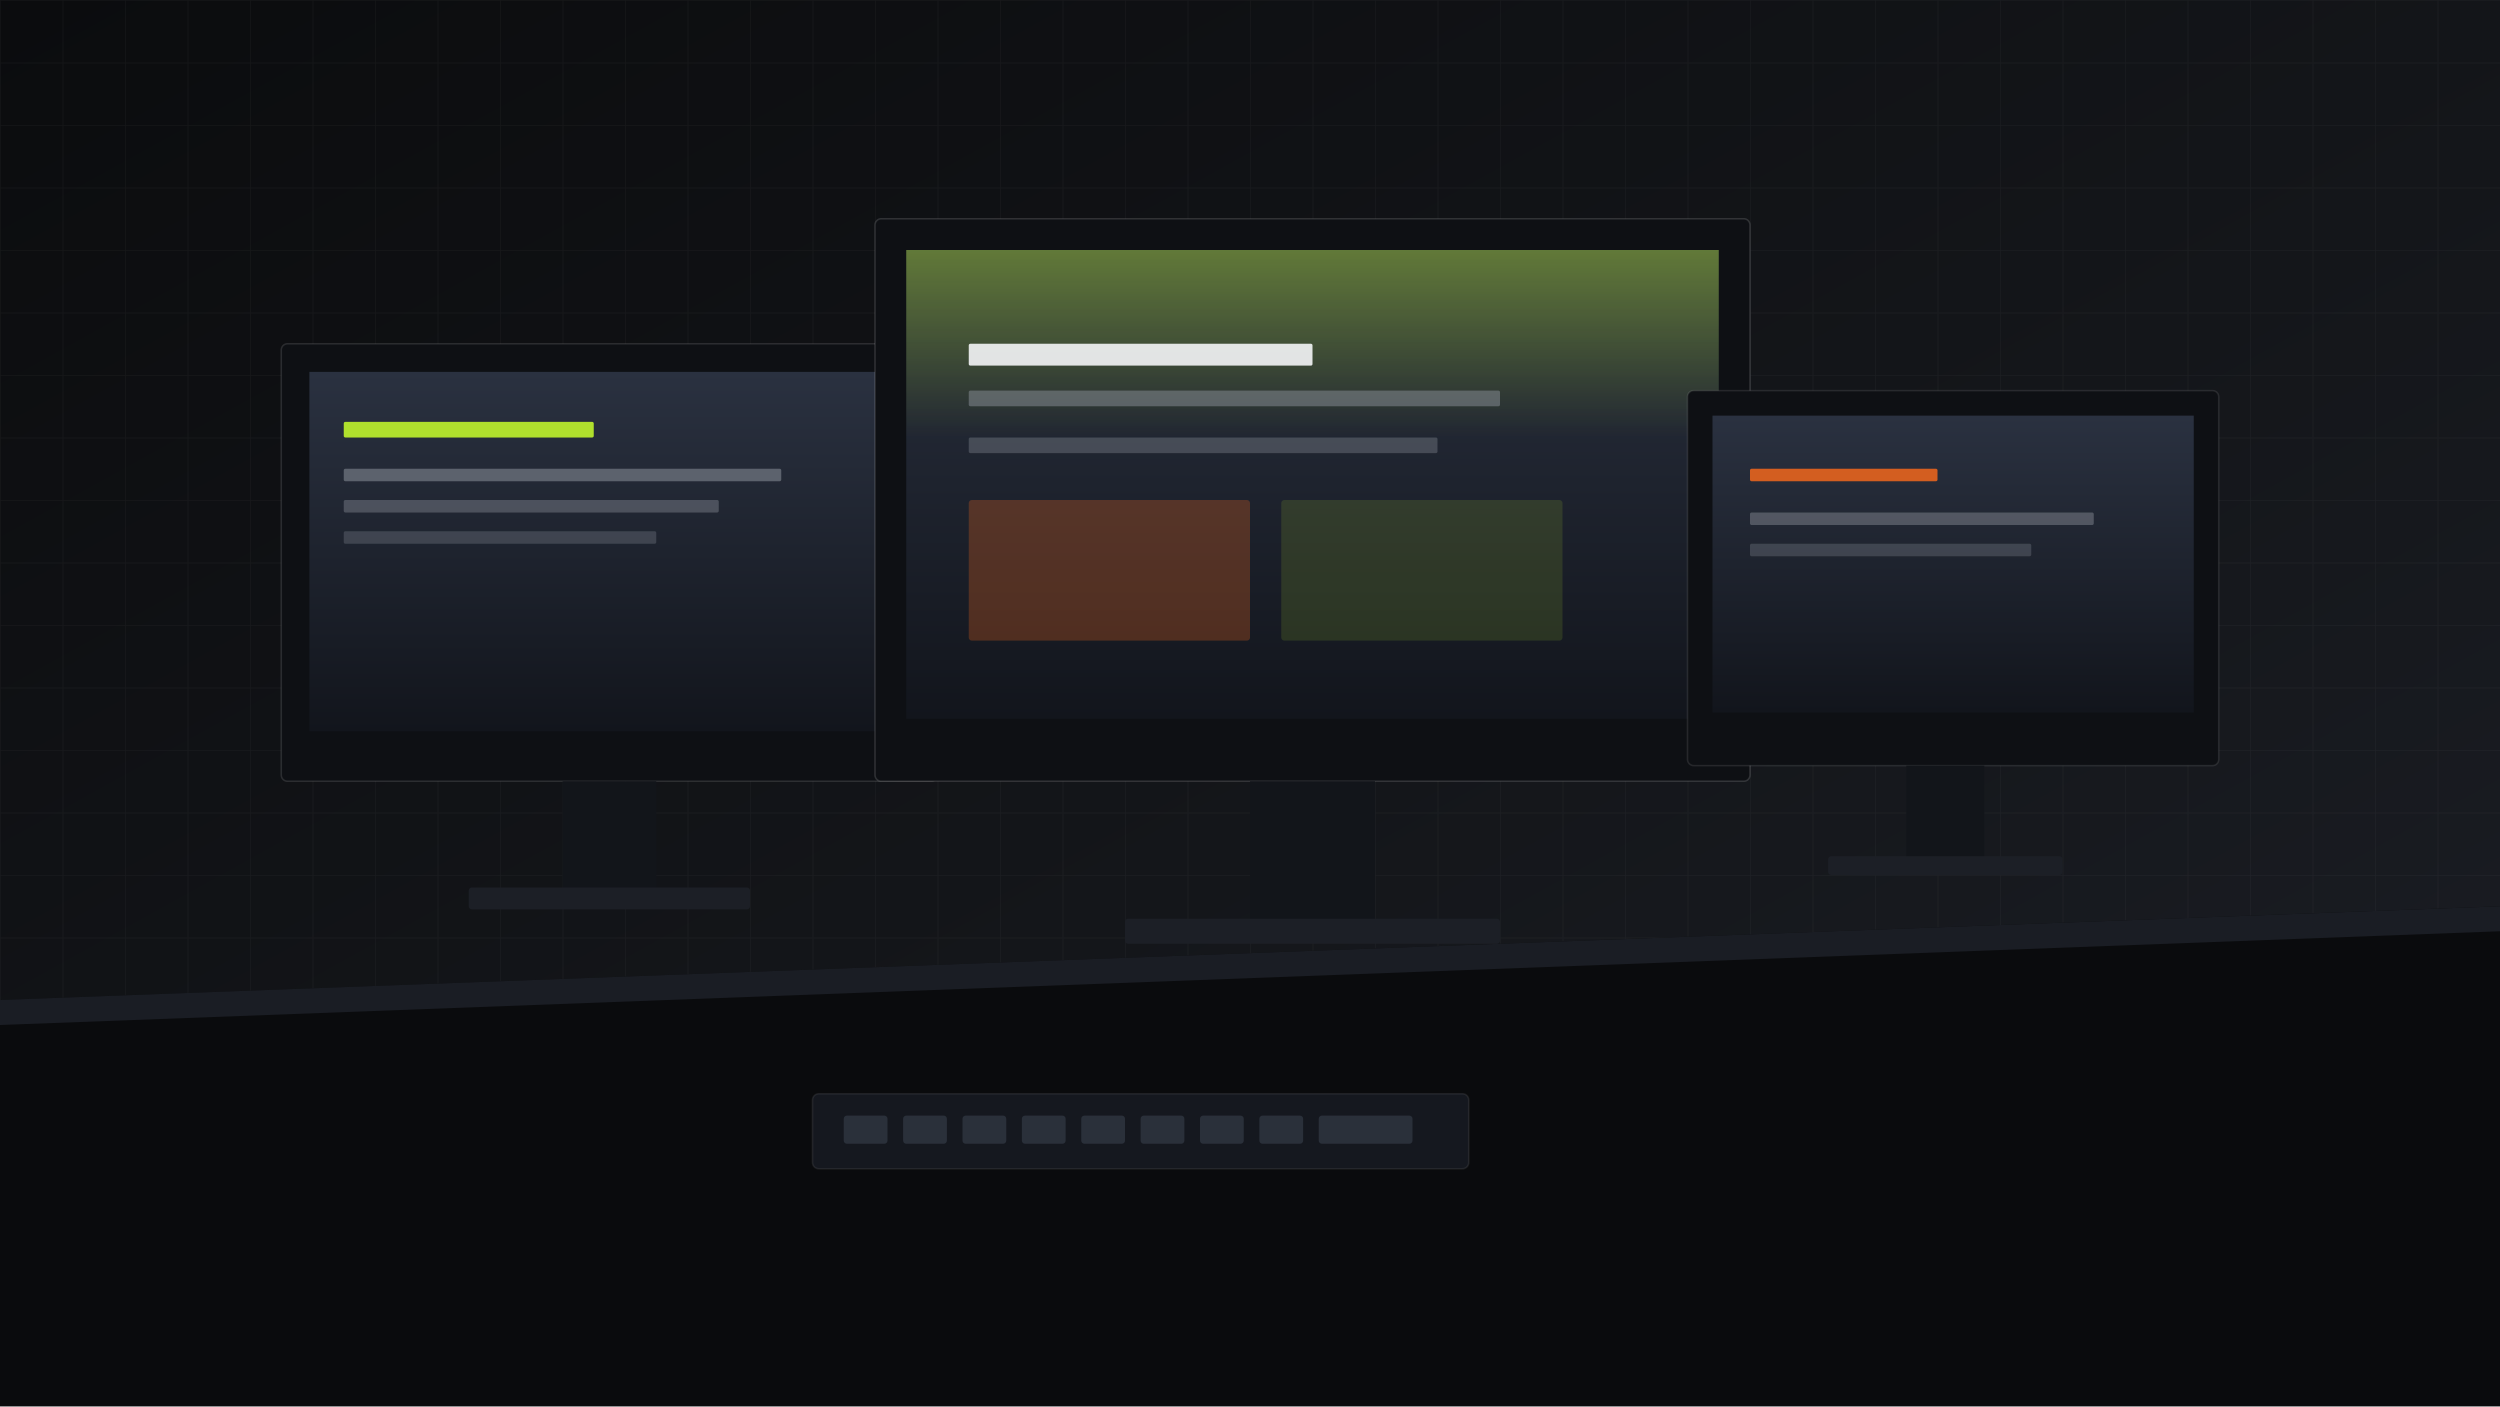
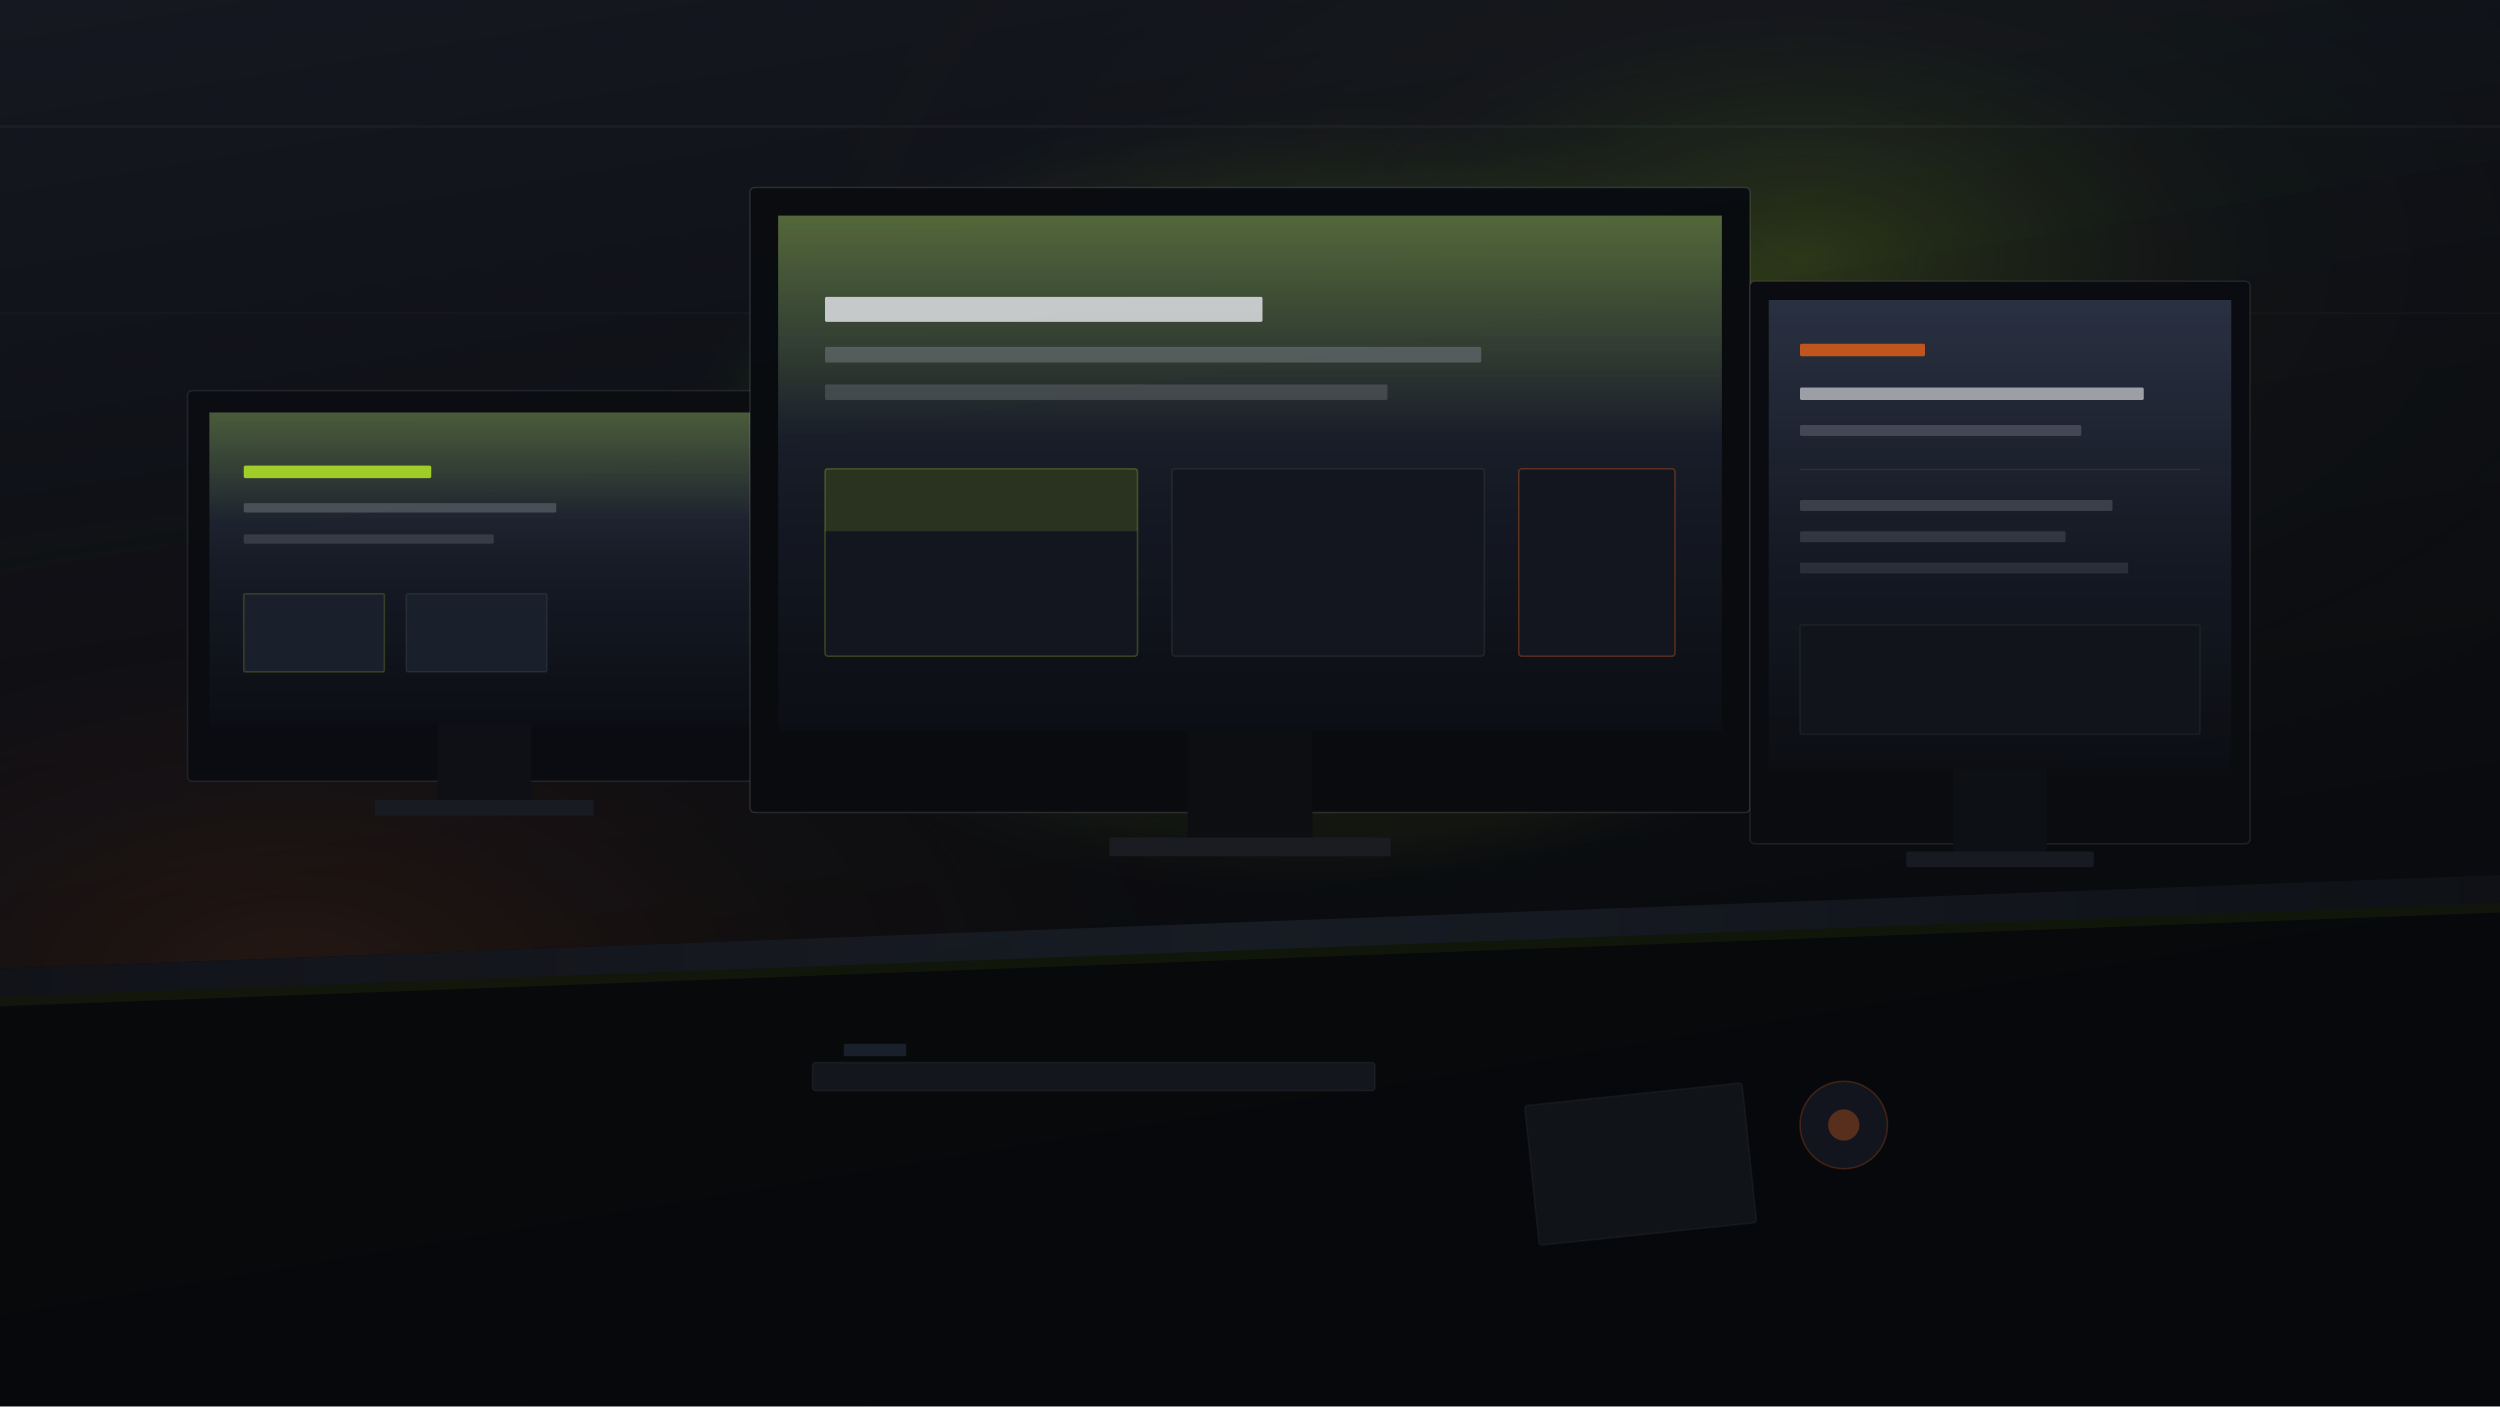
- <svg xmlns="http://www.w3.org/2000/svg" viewBox="0 0 1600 900" role="img" aria-label="Dim newsroom desk with stacked monitors">
+ <svg xmlns="http://www.w3.org/2000/svg" viewBox="0 0 1600 900" role="img" aria-label="Dim newsroom with stacked monitors casting cool light">
  <defs>
-     <linearGradient id="bg" x1="0" y1="0" x2="1" y2="1">
-       <stop offset="0%" stop-color="#0B0C0E" />
-       <stop offset="55%" stop-color="#14161A" />
-       <stop offset="100%" stop-color="#1C1F26" />
+     <linearGradient id="sky" x1="0" y1="0" x2="0.3" y2="1">
+       <stop offset="0%" stop-color="#151820" />
+       <stop offset="45%" stop-color="#0d0f14" />
+       <stop offset="100%" stop-color="#08090b" />
    </linearGradient>
-     <linearGradient id="screen" x1="0" y1="0" x2="0" y2="1">
-       <stop offset="0%" stop-color="#2A3140" />
-       <stop offset="100%" stop-color="#12151C" />
+     <radialGradient id="lamp" cx="72%" cy="18%" r="45%">
+       <stop offset="0%" stop-color="#C8FF2A" stop-opacity="0.18" />
+       <stop offset="40%" stop-color="#3a4520" stop-opacity="0.08" />
+       <stop offset="100%" stop-color="#0B0C0E" stop-opacity="0" />
+     </radialGradient>
+     <radialGradient id="amberWash" cx="12%" cy="70%" r="40%">
+       <stop offset="0%" stop-color="#FF6A1A" stop-opacity="0.12" />
+       <stop offset="100%" stop-color="#0B0C0E" stop-opacity="0" />
+     </radialGradient>
+     <linearGradient id="glass" x1="0" y1="0" x2="0" y2="1">
+       <stop offset="0%" stop-color="#2e3648" />
+       <stop offset="55%" stop-color="#161b26" />
+       <stop offset="100%" stop-color="#0c0e14" />
    </linearGradient>
-     <linearGradient id="glow" x1="0.5" y1="0" x2="0.5" y2="1">
-       <stop offset="0%" stop-color="#C8FF2A" stop-opacity="0.35" />
+     <linearGradient id="chartreuseBleed" x1="0.5" y1="0" x2="0.5" y2="1">
+       <stop offset="0%" stop-color="#C8FF2A" stop-opacity="0.45" />
      <stop offset="100%" stop-color="#C8FF2A" stop-opacity="0" />
    </linearGradient>
-     <pattern id="grid" width="40" height="40" patternUnits="userSpaceOnUse">
-       <path d="M40 0H0V40" fill="none" stroke="rgba(244,245,247,0.04)" stroke-width="1" />
-     </pattern>
+     <linearGradient id="deskTop" x1="0" y1="0" x2="1" y2="0">
+       <stop offset="0%" stop-color="#12141a" />
+       <stop offset="50%" stop-color="#1a1e28" />
+       <stop offset="100%" stop-color="#101218" />
+     </linearGradient>
+     <filter id="soft" x="-20%" y="-20%" width="140%" height="140%">
+       <feGaussianBlur stdDeviation="18" />
+     </filter>
  </defs>
-   <rect width="1600" height="900" fill="url(#bg)" />
-   <rect width="1600" height="900" fill="url(#grid)" />
-   <path d="M0 640 L1600 580 L1600 900 L0 900 Z" fill="#0A0B0D" />
-   <path d="M0 640 L1600 580 L1600 596 L0 656 Z" fill="#1A1D24" />
-   <rect x="180" y="220" width="420" height="280" rx="4" fill="#0E1014" stroke="rgba(255,255,255,0.12)" />
-   <rect x="198" y="238" width="384" height="230" fill="url(#screen)" />
-   <rect x="220" y="270" width="160" height="10" rx="1" fill="#C8FF2A" opacity="0.85" />
-   <rect x="220" y="300" width="280" height="8" rx="1" fill="#8B919A" opacity="0.55" />
-   <rect x="220" y="320" width="240" height="8" rx="1" fill="#8B919A" opacity="0.4" />
-   <rect x="220" y="340" width="200" height="8" rx="1" fill="#8B919A" opacity="0.3" />
-   <rect x="360" y="500" width="60" height="70" fill="#12151A" />
-   <rect x="300" y="568" width="180" height="14" rx="2" fill="#1C1F26" />
-   <rect x="560" y="140" width="560" height="360" rx="4" fill="#0E1014" stroke="rgba(255,255,255,0.14)" />
-   <rect x="580" y="160" width="520" height="300" fill="url(#screen)" />
-   <rect x="580" y="160" width="520" height="120" fill="url(#glow)" />
-   <rect x="620" y="220" width="220" height="14" rx="1" fill="#F4F5F7" opacity="0.9" />
-   <rect x="620" y="250" width="340" height="10" rx="1" fill="#8B919A" opacity="0.5" />
-   <rect x="620" y="280" width="300" height="10" rx="1" fill="#8B919A" opacity="0.35" />
-   <rect x="620" y="320" width="180" height="90" rx="2" fill="#FF6A1A" opacity="0.25" />
-   <rect x="820" y="320" width="180" height="90" rx="2" fill="#C8FF2A" opacity="0.12" />
-   <rect x="800" y="500" width="80" height="90" fill="#12151A" />
-   <rect x="720" y="588" width="240" height="16" rx="2" fill="#1C1F26" />
-   <rect x="1080" y="250" width="340" height="240" rx="4" fill="#0E1014" stroke="rgba(255,255,255,0.1)" />
-   <rect x="1096" y="266" width="308" height="190" fill="url(#screen)" />
-   <rect x="1120" y="300" width="120" height="8" rx="1" fill="#FF6A1A" opacity="0.8" />
-   <rect x="1120" y="328" width="220" height="8" rx="1" fill="#8B919A" opacity="0.45" />
-   <rect x="1120" y="348" width="180" height="8" rx="1" fill="#8B919A" opacity="0.3" />
-   <rect x="1220" y="490" width="50" height="60" fill="#12151A" />
-   <rect x="1170" y="548" width="150" height="12" rx="2" fill="#1C1F26" />
-   <rect x="520" y="700" width="420" height="48" rx="4" fill="#15181F" stroke="rgba(255,255,255,0.08)" />
-   <g fill="#2A303A">
-     <rect x="540" y="714" width="28" height="18" rx="2" />
-     <rect x="578" y="714" width="28" height="18" rx="2" />
-     <rect x="616" y="714" width="28" height="18" rx="2" />
-     <rect x="654" y="714" width="28" height="18" rx="2" />
-     <rect x="692" y="714" width="28" height="18" rx="2" />
-     <rect x="730" y="714" width="28" height="18" rx="2" />
-     <rect x="768" y="714" width="28" height="18" rx="2" />
-     <rect x="806" y="714" width="28" height="18" rx="2" />
-     <rect x="844" y="714" width="60" height="18" rx="2" />
+   <rect width="1600" height="900" fill="url(#sky)" />
+   <rect width="1600" height="900" fill="url(#lamp)" />
+   <rect width="1600" height="900" fill="url(#amberWash)" />
+   <rect x="0" y="80" width="1600" height="2" fill="rgba(244,245,247,0.04)" />
+   <rect x="0" y="200" width="1600" height="1" fill="rgba(244,245,247,0.03)" />
+   <ellipse cx="840" cy="320" rx="380" ry="220" fill="#C8FF2A" opacity="0.07" filter="url(#soft)" />
+   <g transform="translate(120 250)">
+     <rect width="380" height="250" rx="3" fill="#0a0c10" stroke="rgba(255,255,255,0.1)" />
+     <rect x="14" y="14" width="352" height="200" fill="url(#glass)" />
+     <rect x="14" y="14" width="352" height="70" fill="url(#chartreuseBleed)" opacity="0.55" />
+     <rect x="36" y="48" width="120" height="8" rx="1" fill="#C8FF2A" opacity="0.9" />
+     <rect x="36" y="72" width="200" height="6" rx="1" fill="#8B919A" opacity="0.45" />
+     <rect x="36" y="92" width="160" height="6" rx="1" fill="#8B919A" opacity="0.3" />
+     <rect x="36" y="130" width="90" height="50" rx="1" fill="#1c2230" stroke="rgba(200,255,42,0.2)" />
+     <rect x="140" y="130" width="90" height="50" rx="1" fill="#1c2230" stroke="rgba(255,255,255,0.08)" />
+     <rect x="160" y="214" width="60" height="50" fill="#0e1015" />
+     <rect x="120" y="262" width="140" height="10" rx="1" fill="#1a1d24" />
  </g>
+   <g transform="translate(480 120)">
+     <rect width="640" height="400" rx="3" fill="#080a0e" stroke="rgba(255,255,255,0.14)" />
+     <rect x="18" y="18" width="604" height="330" fill="url(#glass)" />
+     <rect x="18" y="18" width="604" height="140" fill="url(#chartreuseBleed)" opacity="0.7" />
+     <rect x="48" y="70" width="280" height="16" rx="1" fill="#F4F5F7" opacity="0.92" />
+     <rect x="48" y="102" width="420" height="10" rx="1" fill="#8B919A" opacity="0.5" />
+     <rect x="48" y="126" width="360" height="10" rx="1" fill="#8B919A" opacity="0.35" />
+     <rect x="48" y="180" width="200" height="120" rx="2" fill="#141820" stroke="rgba(200,255,42,0.25)" />
+     <rect x="48" y="180" width="200" height="40" fill="#C8FF2A" opacity="0.15" />
+     <rect x="270" y="180" width="200" height="120" rx="2" fill="#141820" stroke="rgba(255,255,255,0.08)" />
+     <rect x="492" y="180" width="100" height="120" rx="2" fill="#141820" stroke="rgba(255,106,26,0.35)" />
+     <rect x="280" y="348" width="80" height="70" fill="#0c0e12" />
+     <rect x="230" y="416" width="180" height="12" rx="1" fill="#1c1f26" />
+   </g>
+   <g transform="translate(1120 180)">
+     <rect width="320" height="360" rx="3" fill="#0a0c10" stroke="rgba(255,255,255,0.1)" />
+     <rect x="12" y="12" width="296" height="300" fill="url(#glass)" />
+     <rect x="32" y="40" width="80" height="8" rx="1" fill="#FF6A1A" opacity="0.85" />
+     <rect x="32" y="68" width="220" height="8" rx="1" fill="#F4F5F7" opacity="0.7" />
+     <rect x="32" y="92" width="180" height="7" rx="1" fill="#8B919A" opacity="0.4" />
+     <rect x="32" y="120" width="256" height="1" fill="rgba(255,255,255,0.08)" />
+     <rect x="32" y="140" width="200" height="7" rx="1" fill="#8B919A" opacity="0.35" />
+     <rect x="32" y="160" width="170" height="7" rx="1" fill="#8B919A" opacity="0.28" />
+     <rect x="32" y="180" width="210" height="7" rx="1" fill="#8B919A" opacity="0.22" />
+     <rect x="32" y="220" width="256" height="70" rx="1" fill="#12151c" stroke="rgba(255,255,255,0.06)" />
+     <rect x="130" y="312" width="60" height="55" fill="#0e1015" />
+     <rect x="100" y="365" width="120" height="10" rx="1" fill="#1a1d24" />
+   </g>
+   <path d="M0 620 L1600 560 L1600 900 L0 900 Z" fill="#07080a" />
+   <path d="M0 620 L1600 560 L1600 578 L0 638 Z" fill="url(#deskTop)" />
+   <path d="M0 638 L1600 578 L1600 584 L0 644 Z" fill="rgba(200,255,42,0.06)" />
+   <rect x="520" y="680" width="360" height="18" rx="2" fill="#151820" stroke="rgba(255,255,255,0.06)" />
+   <rect x="540" y="668" width="40" height="8" rx="1" fill="#1c2230" />
+   <rect x="980" y="700" width="140" height="90" rx="2" fill="#12151a" stroke="rgba(255,255,255,0.05)" transform="rotate(-6 1050 745)" />
+   <circle cx="1180" cy="720" r="28" fill="#141820" stroke="rgba(255,106,26,0.25)" />
+   <circle cx="1180" cy="720" r="10" fill="#FF6A1A" opacity="0.35" />
+   <rect width="1600" height="900" fill="url(#sky)" opacity="0.15" />
</svg>
